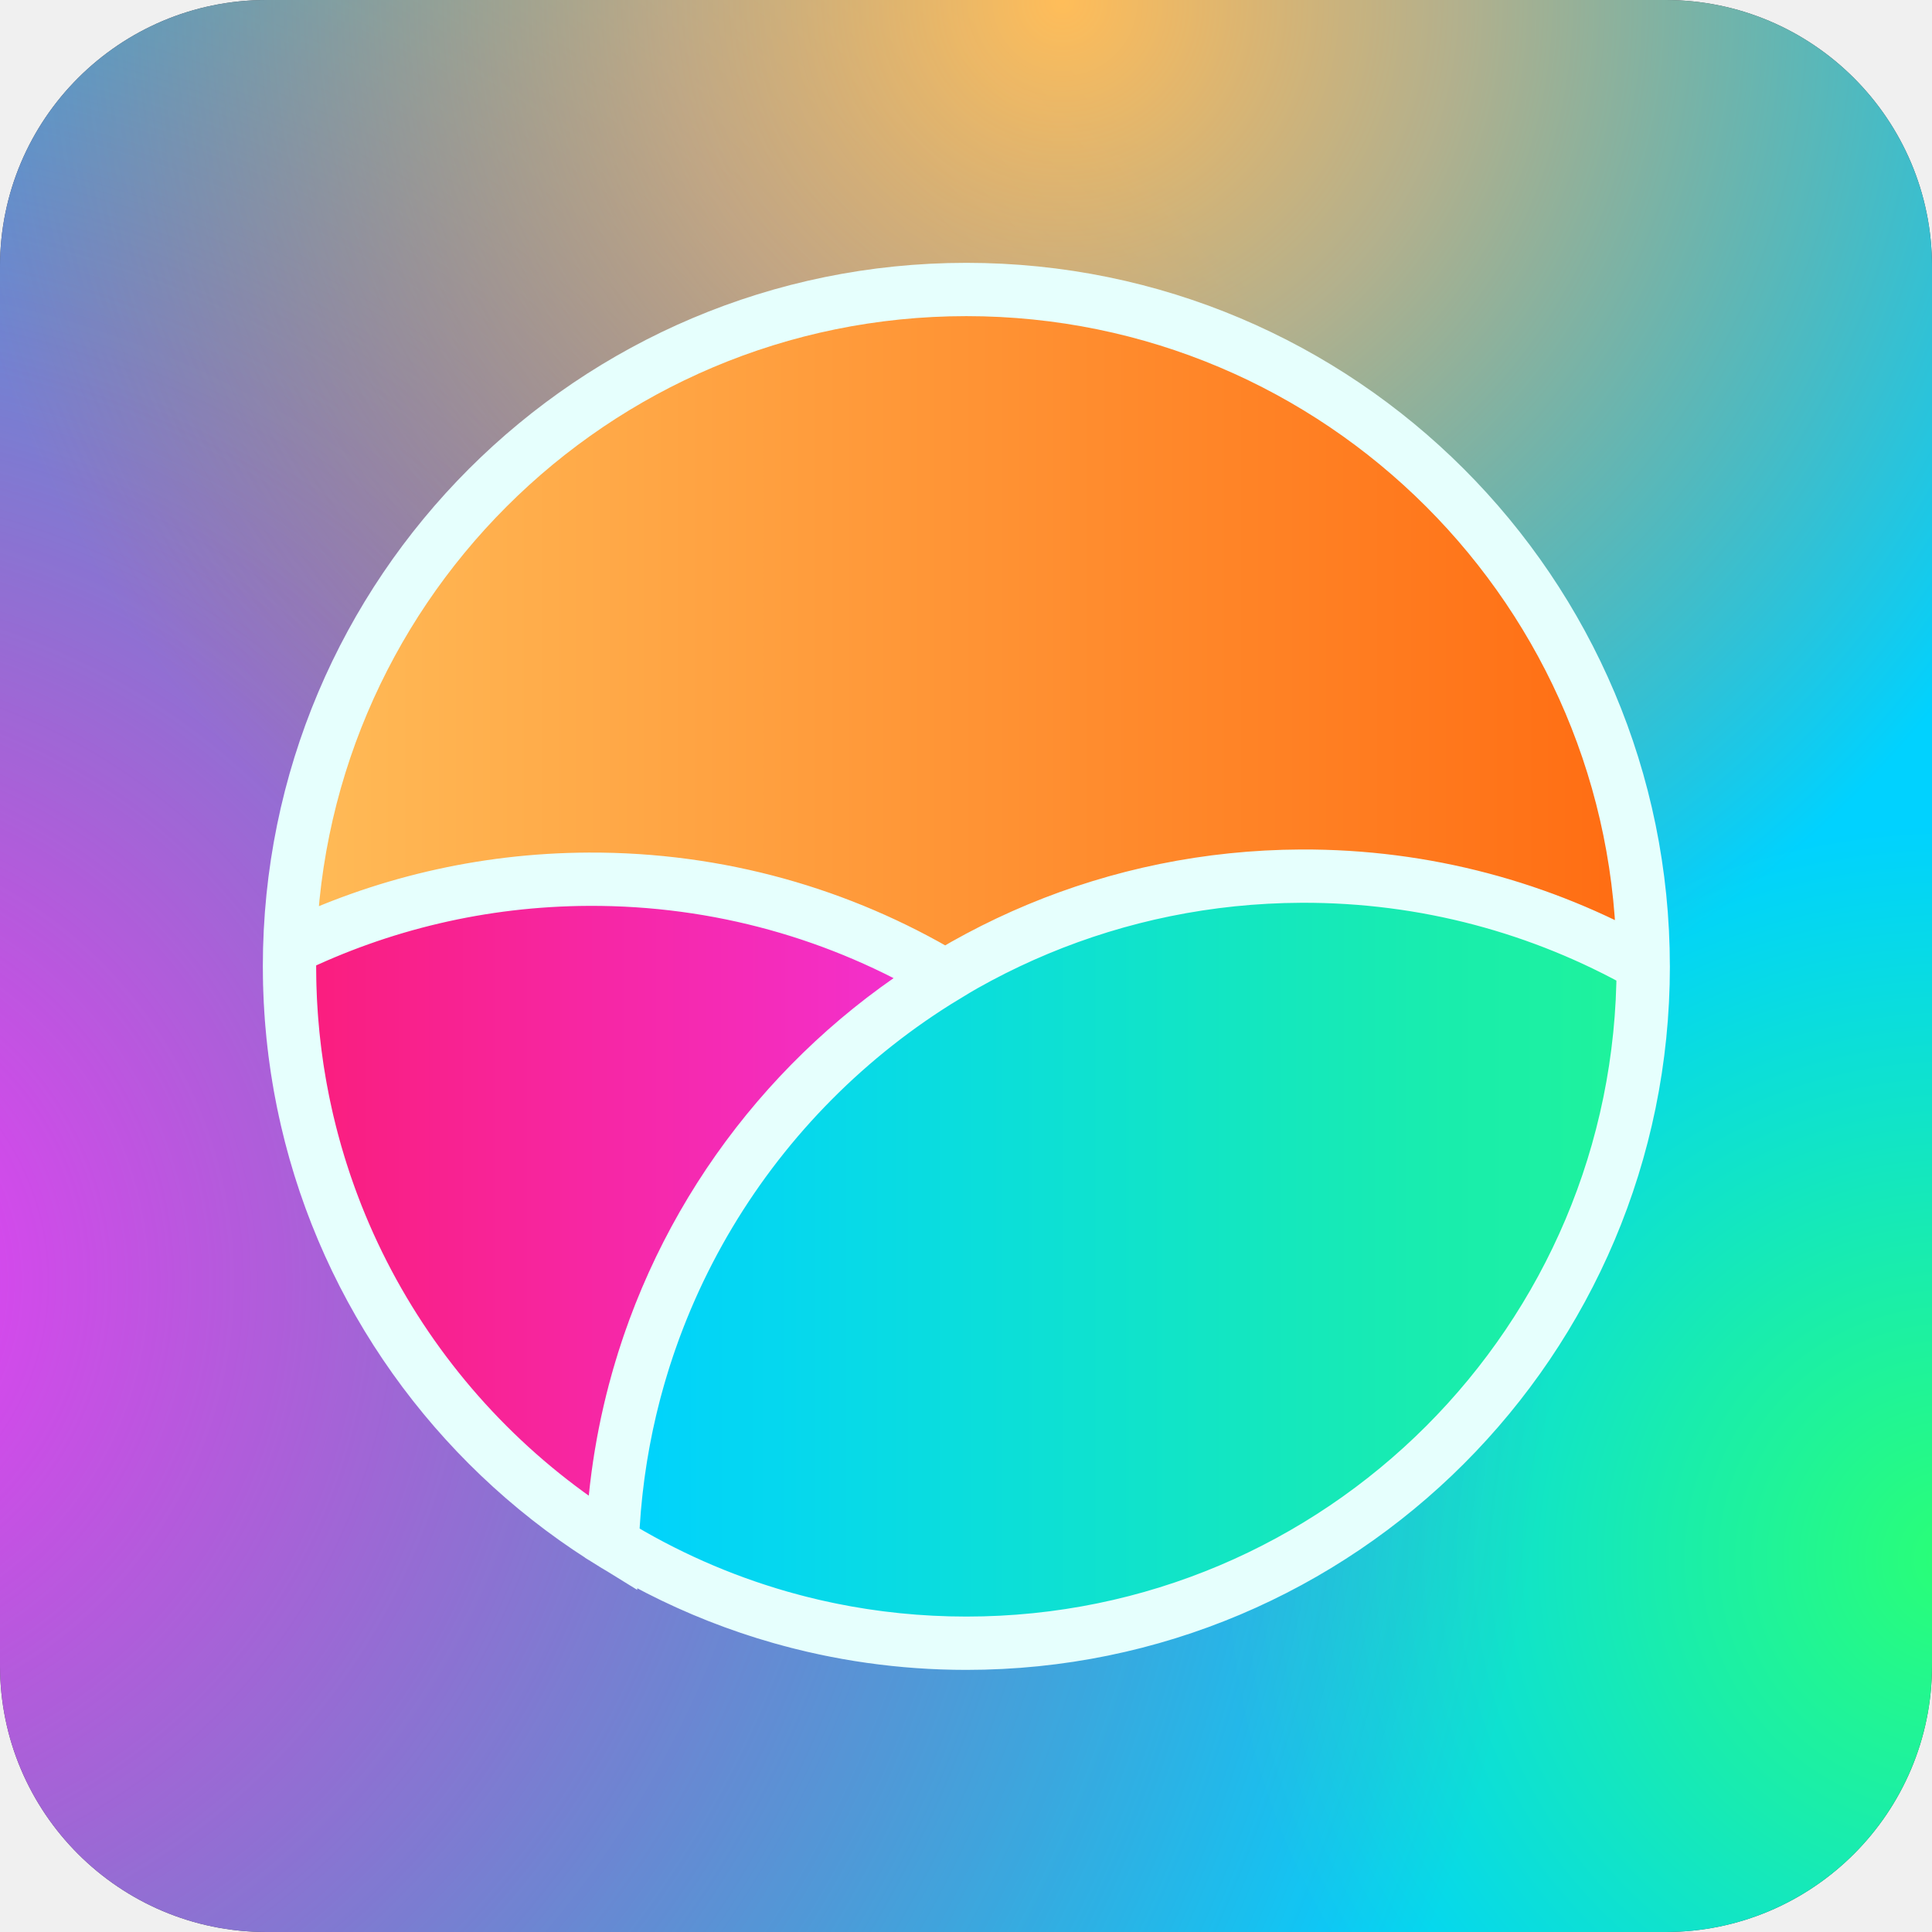
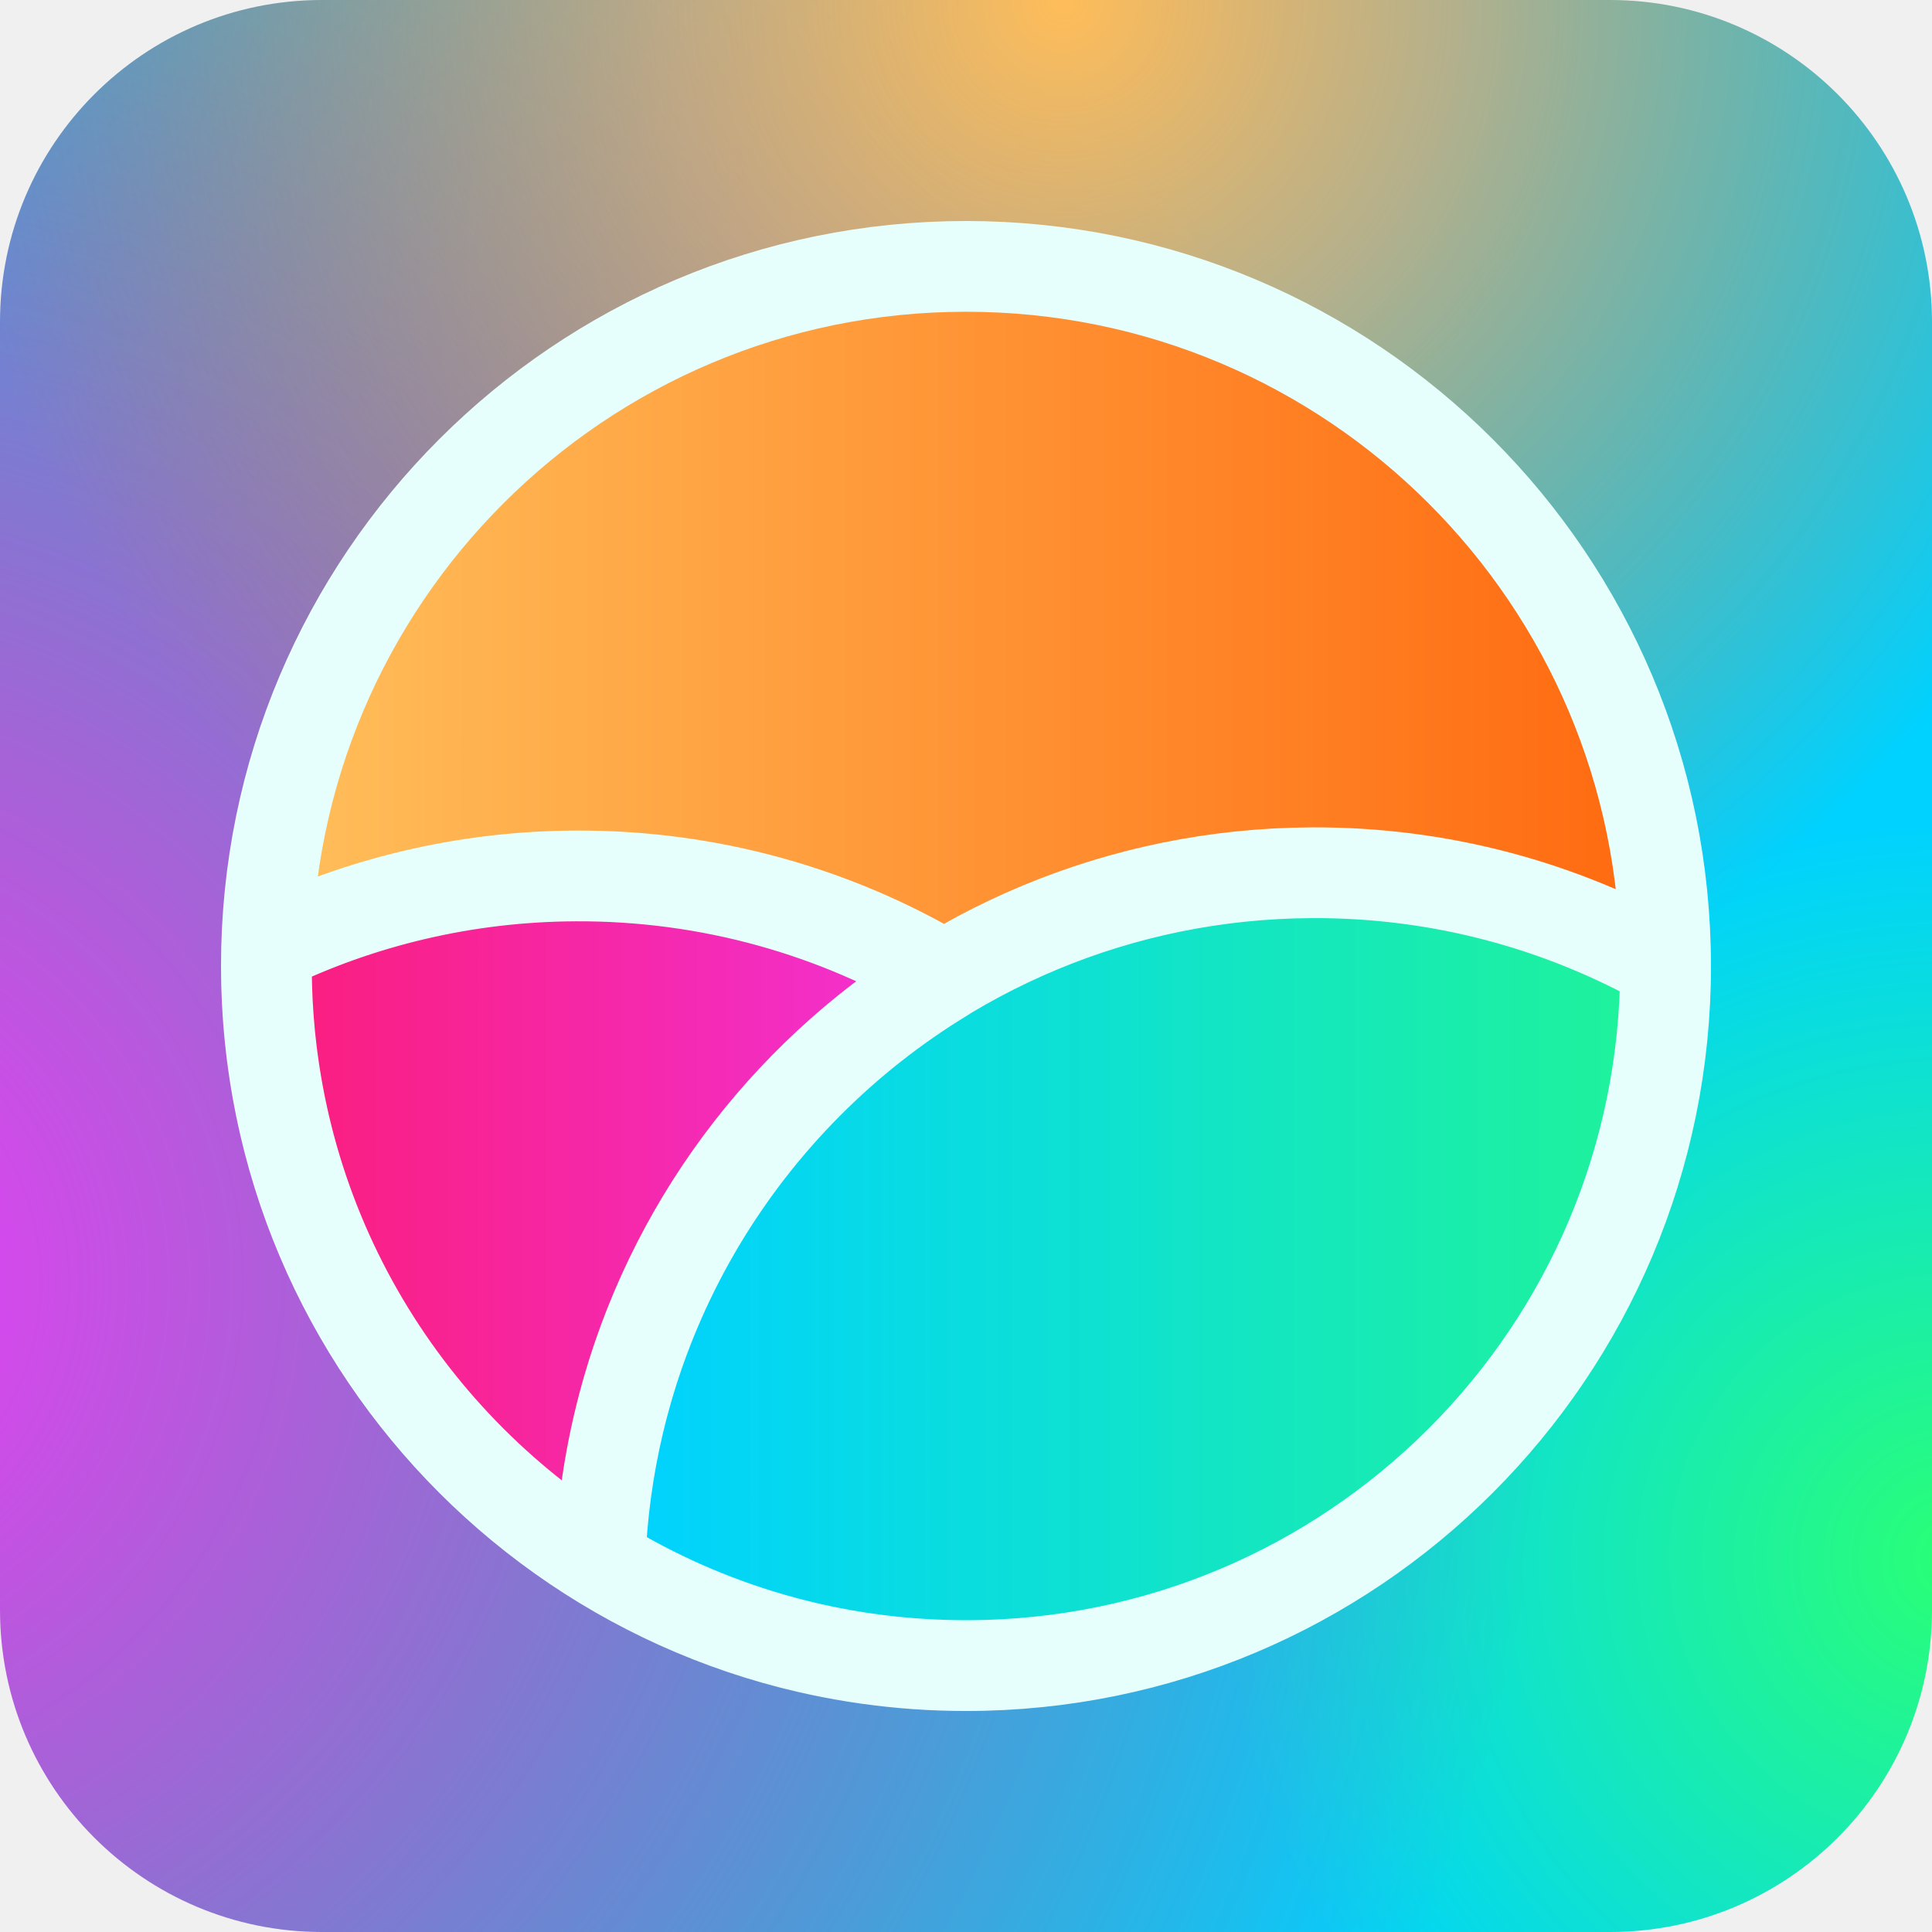
- <svg xmlns="http://www.w3.org/2000/svg" fill="none" viewBox="0 0 1450 1450">
+ <svg xmlns="http://www.w3.org/2000/svg" width="1320" height="1320" fill="none">
  <g clip-path="url(#a)">
-     <path fill="#484B58" d="M0 200C0 89.543 89.543 0 200 0h1050c110.46 0 200 89.543 200 200v1050c0 110.46-89.54 200-200 200H200c-110.457 0-200-89.54-200-200z" />
-     <mask id="b" width="1450" height="1450" x="0" y="0" maskUnits="userSpaceOnUse" style="mask-type:luminance">
-       <path fill="#fff" d="M0 200C0 89.543 89.543 0 200 0h1050c110.46 0 200 89.543 200 200v1050c0 110.46-89.54 200-200 200H200c-110.457 0-200-89.54-200-200z" />
+     <mask id="b" width="1320" height="1320" x="0" y="0" maskUnits="userSpaceOnUse" style="mask-type:luminance">
+       <rect width="1320" height="1320" fill="#fff" rx="220" />
    </mask>
    <g mask="url(#b)">
-       <path fill="url(#c)" d="M0 0h1450v1450H0z" />
-       <path fill="url(#d)" d="M0 0h1450v1450H0z" />
-       <path fill="url(#e)" d="M0 0h1450v1450H0z" />
+       <path fill="url(#c)" d="M0 0h1320v1320H0z" />
+       <path fill="url(#d)" d="M0 0h1320v1320H0z" />
+       <path fill="url(#e)" d="M0 0h1320v1320H0z" />
    </g>
-     <path fill="url(#f)" d="M217.27 725.27c0-280.561 227.439-508 508-508 280.56 0 508 227.439 508 508 0 280.56-227.44 508-508 508s-508-227.44-508-508" />
-     <path fill="url(#g)" d="M976.5 657.562c-279.885 1.221-507.017 223.47-517 500.658 77.322 47.56 168.342 75.06 265.781 75.06 280.559 0 507.999-227.44 507.999-507.999 0-.377-.03-.748-.03-1.125-75.87-42.705-163.46-67-256.75-66.594" />
-     <path fill="url(#h)" d="M441.844 659.875c-80.385.351-156.418 18.965-224.219 51.844-.119 4.517-.344 9.016-.344 13.562 0 183.107 96.924 343.549 242.219 432.939 6.496-180.362 104.98-337.386 250.062-425.47-78.322-46.645-169.911-73.301-267.718-72.875" />
-     <path stroke="#E6FFFD" stroke-miterlimit="10" stroke-width="40" d="M459.494 1158.21C314.2 1068.82 217.276 908.382 217.276 725.276c0-4.546.225-9.045.343-13.563 67.801-32.878 143.834-51.493 224.219-51.844 97.807-.426 189.396 26.231 267.719 72.875-145.083 88.084-243.567 245.108-250.063 425.466Zm0 0c9.984-277.184 237.116-499.432 517-500.653 93.286-.406 180.876 23.888 256.746 66.594.01.377.04.748.04 1.125 0 280.564-227.44 508.004-508.004 508.004-97.44 0-188.459-27.5-265.782-75.07Zm-242.23-432.946c0-280.56 227.44-508 508-508 280.556 0 507.996 227.44 507.996 508 0 280.556-227.43 507.996-507.996 507.996-280.561 0-508-227.44-508-507.996Z" />
+     <path fill="url(#f)" d="M182 660c0-263.992 214.008-478 478-478s478 214.008 478 478-214.008 478-478 478-478-214.008-478-478" />
+     <path fill="url(#g)" d="M896.412 597.005C633.086 598.152 419.392 806.997 410 1067.47c72.747 44.69 158.382 70.53 250.056 70.53C924.018 1138 1138 924.279 1138 660.639c0-.354-.03-.702-.03-1.057-71.38-40.129-153.789-62.959-241.558-62.577" />
+     <path fill="url(#h)" d="M392.75 599.005c-75.441.33-146.797 17.848-210.427 48.791-.112 4.25-.323 8.485-.323 12.763 0 172.323 90.962 323.312 227.32 407.441 6.096-169.739 98.522-317.516 234.68-400.412-73.504-43.898-159.46-68.984-251.25-68.583" />
+     <path stroke="#E6FFFD" stroke-linecap="round" stroke-linejoin="round" stroke-miterlimit="10" stroke-width="62" d="M409.921 1067.37c-136.711-84.116-227.91-235.076-227.91-407.366 0-4.278.212-8.511.323-12.762 63.796-30.936 135.338-48.451 210.974-48.782 92.03-.401 178.209 24.682 251.905 68.571C508.7 749.912 416.034 897.66 409.921 1067.37m0 0c9.395-260.816 223.11-469.936 486.461-471.085 87.778-.382 170.198 22.477 241.578 62.66.01.355.04.704.04 1.059C1138 923.991 923.991 1138 660.004 1138c-91.684 0-177.327-25.88-250.083-70.63M182 659.992C182 396.005 396.005 182 659.992 182s477.988 214.005 477.988 477.992-213.999 477.988-477.988 477.988S182 923.981 182 659.992" />
  </g>
  <defs>
-     <radialGradient id="c" cx="0" cy="0" r="1" gradientTransform="translate(1450.04 1160.04)scale(1856.91)" gradientUnits="userSpaceOnUse">
+     <radialGradient id="c" cx="0" cy="0" r="1" gradientTransform="translate(1320.04 1056.04)scale(1690.43)" gradientUnits="userSpaceOnUse">
      <stop stop-color="#2AFF75" />
      <stop offset=".29" stop-color="#00D2FF" />
    </radialGradient>
-     <radialGradient id="d" cx="0" cy="0" r="1" gradientTransform="translate(-144.956 957.044)scale(1860.07)" gradientUnits="userSpaceOnUse">
+     <radialGradient id="d" cx="0" cy="0" r="1" gradientTransform="translate(-131.96 871.24)scale(1693.31)" gradientUnits="userSpaceOnUse">
      <stop stop-color="#EE3CFF" />
      <stop offset=".7" stop-color="#FF1148" stop-opacity="0" />
    </radialGradient>
-     <radialGradient id="e" cx="0" cy="0" r="1" gradientTransform="translate(797.544 .044)scale(1654.84)" gradientUnits="userSpaceOnUse">
+     <radialGradient id="e" cx="0" cy="0" r="1" gradientTransform="translate(726.04 .04)scale(1506.48)" gradientUnits="userSpaceOnUse">
      <stop stop-color="#FFBD59" />
      <stop offset=".18" stop-color="#FFA25C" stop-opacity=".7" />
      <stop offset=".51" stop-color="#FF6B11" stop-opacity="0" />
    </radialGradient>
-     <linearGradient id="f" x1="195" x2="1245" y1="720" y2="720" gradientUnits="userSpaceOnUse">
+     <linearGradient id="f" x1="209" x2="1111" y1="660" y2="660" gradientUnits="userSpaceOnUse">
      <stop stop-color="#FFBD59" />
      <stop offset="1" stop-color="#FF6B11" />
    </linearGradient>
-     <linearGradient id="g" x1="460" x2="1510" y1="1155" y2="1155" gradientUnits="userSpaceOnUse">
+     <linearGradient id="g" x1="433.3" x2="1376.5" y1="1096.5" y2="1096.5" gradientUnits="userSpaceOnUse">
      <stop stop-color="#00D2FF" />
      <stop offset="1" stop-color="#2AFF75" />
    </linearGradient>
-     <linearGradient id="h" x1="-75.9" x2="964.1" y1="1155" y2="1155" gradientUnits="userSpaceOnUse">
+     <linearGradient id="h" x1="-83.2" x2="860" y1="1099" y2="1099" gradientUnits="userSpaceOnUse">
      <stop stop-color="#FF1148" />
      <stop offset="1" stop-color="#EE3CFF" />
    </linearGradient>
    <clipPath id="a">
-       <path fill="#fff" d="M0 0h1450v1450H0z" />
+       <path fill="#fff" d="M0 0h1320v1320H0z" />
    </clipPath>
  </defs>
</svg>
